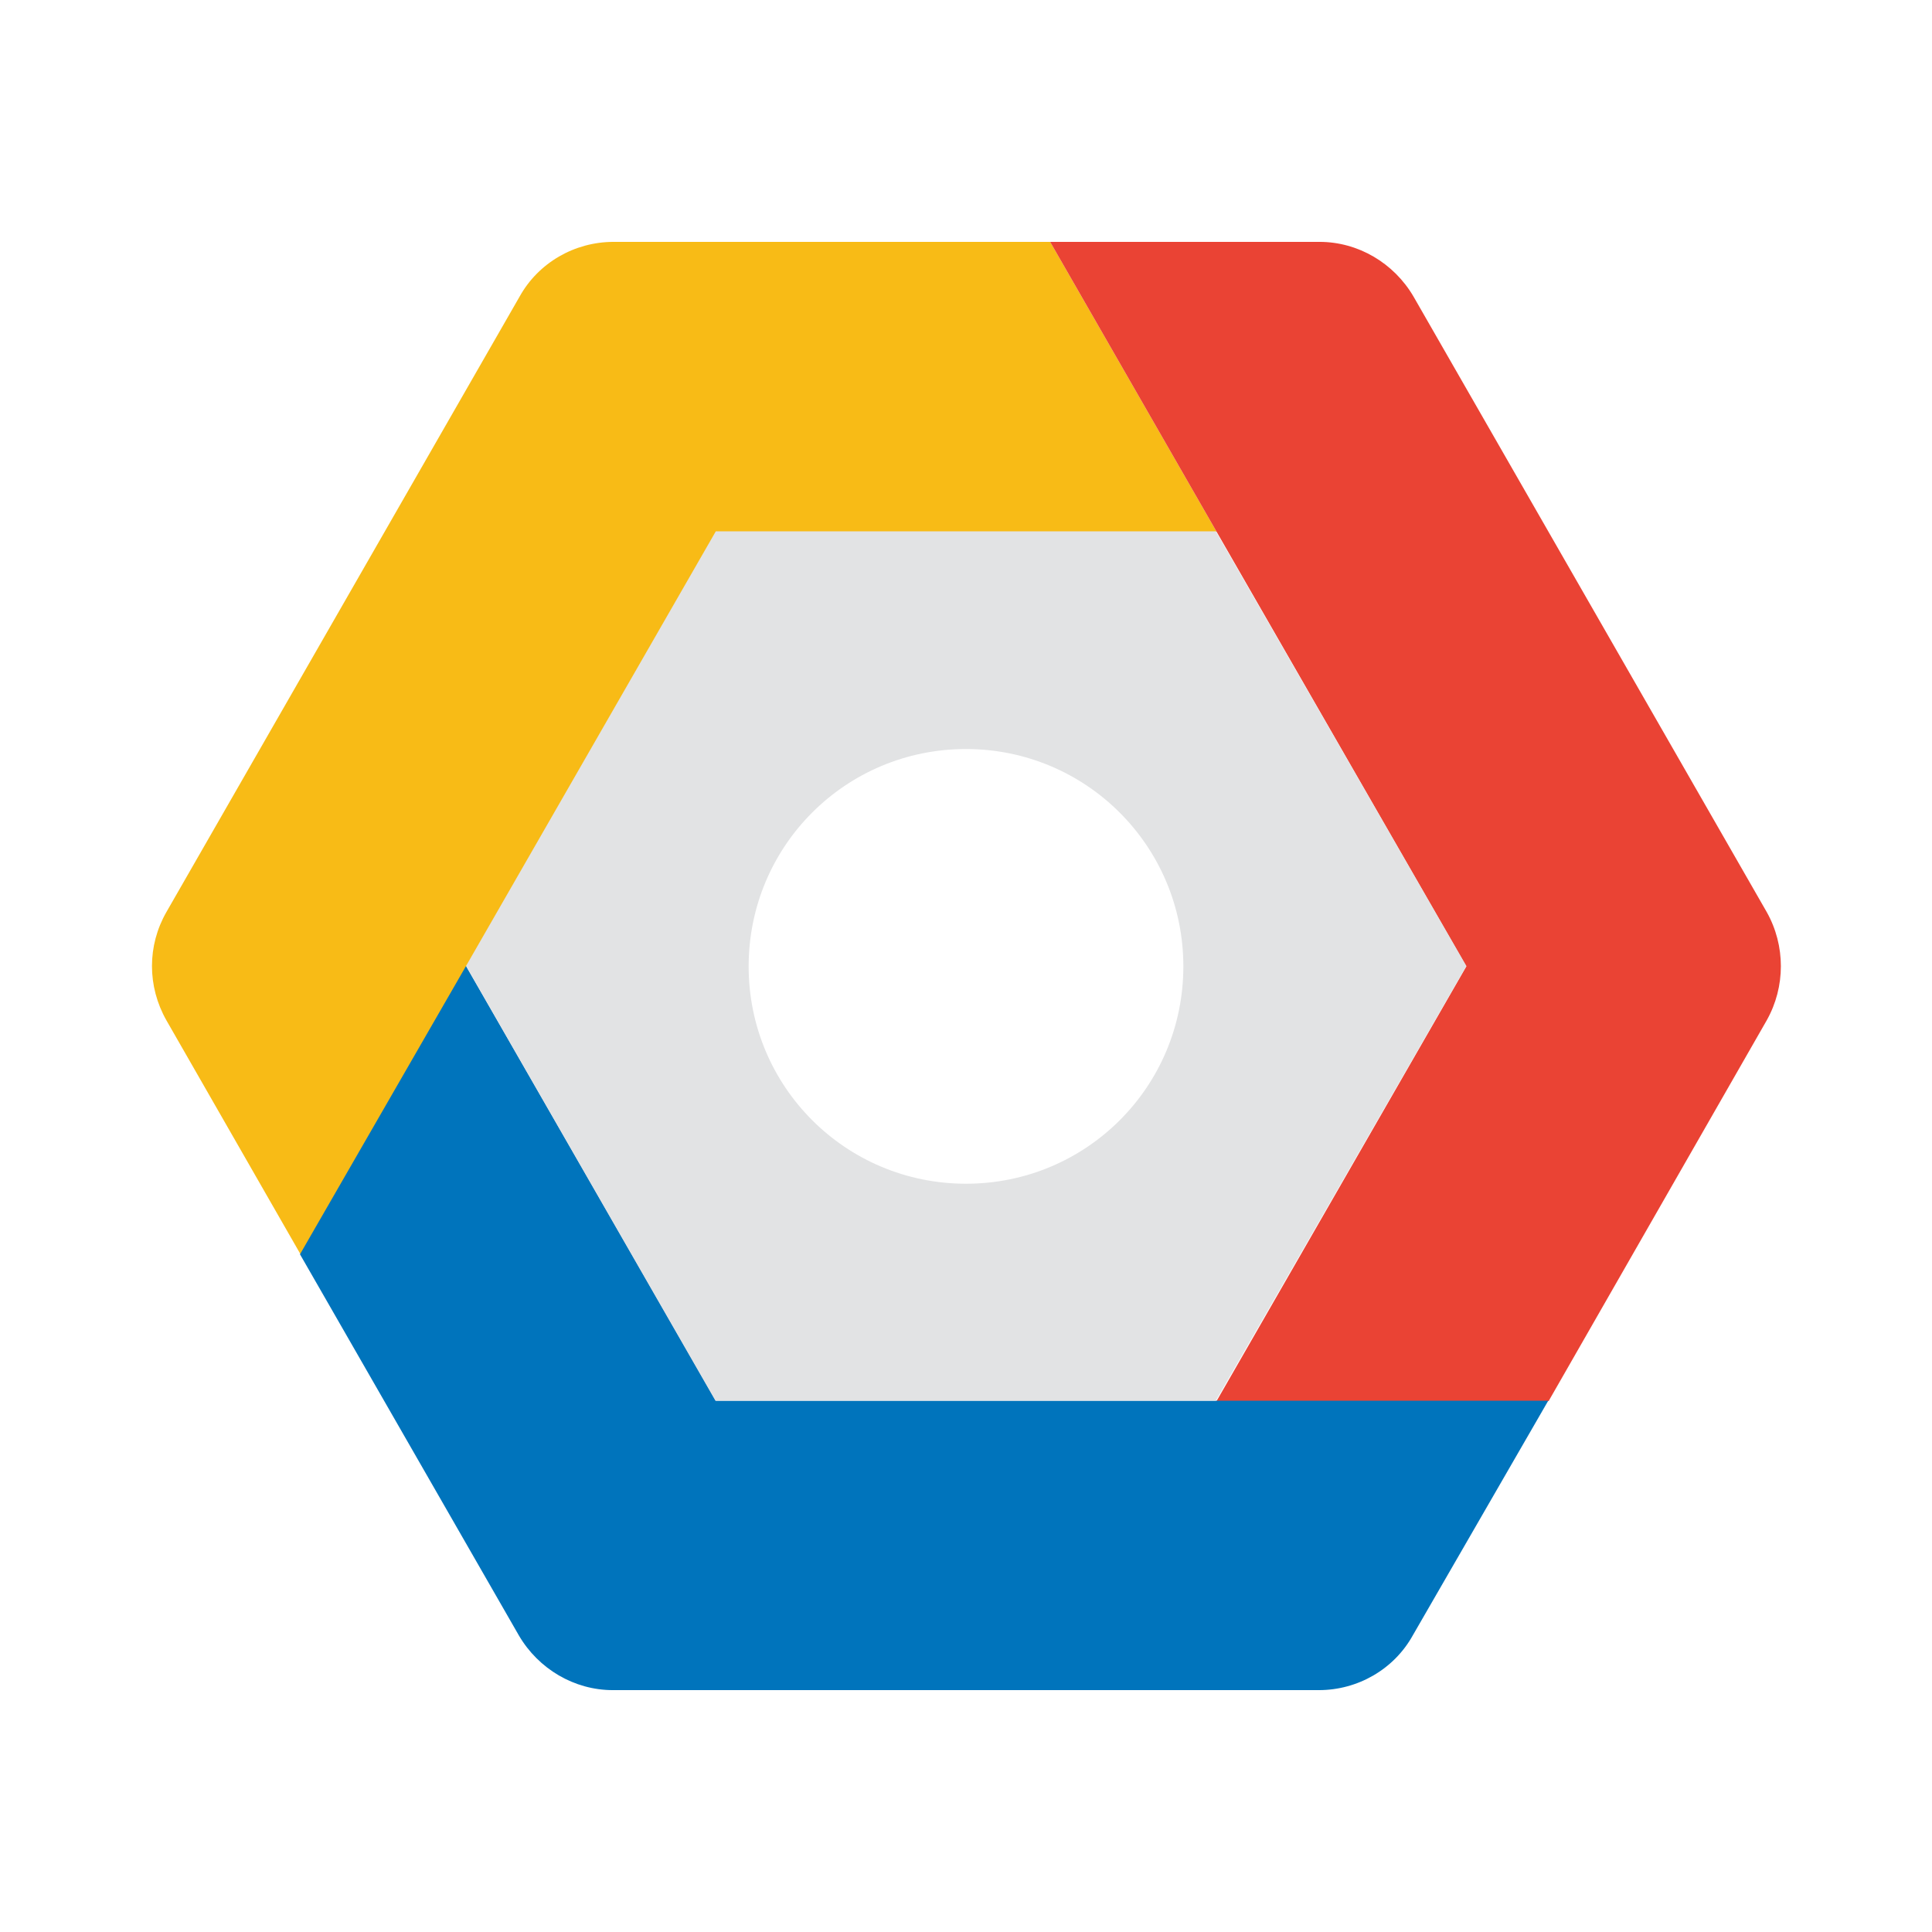
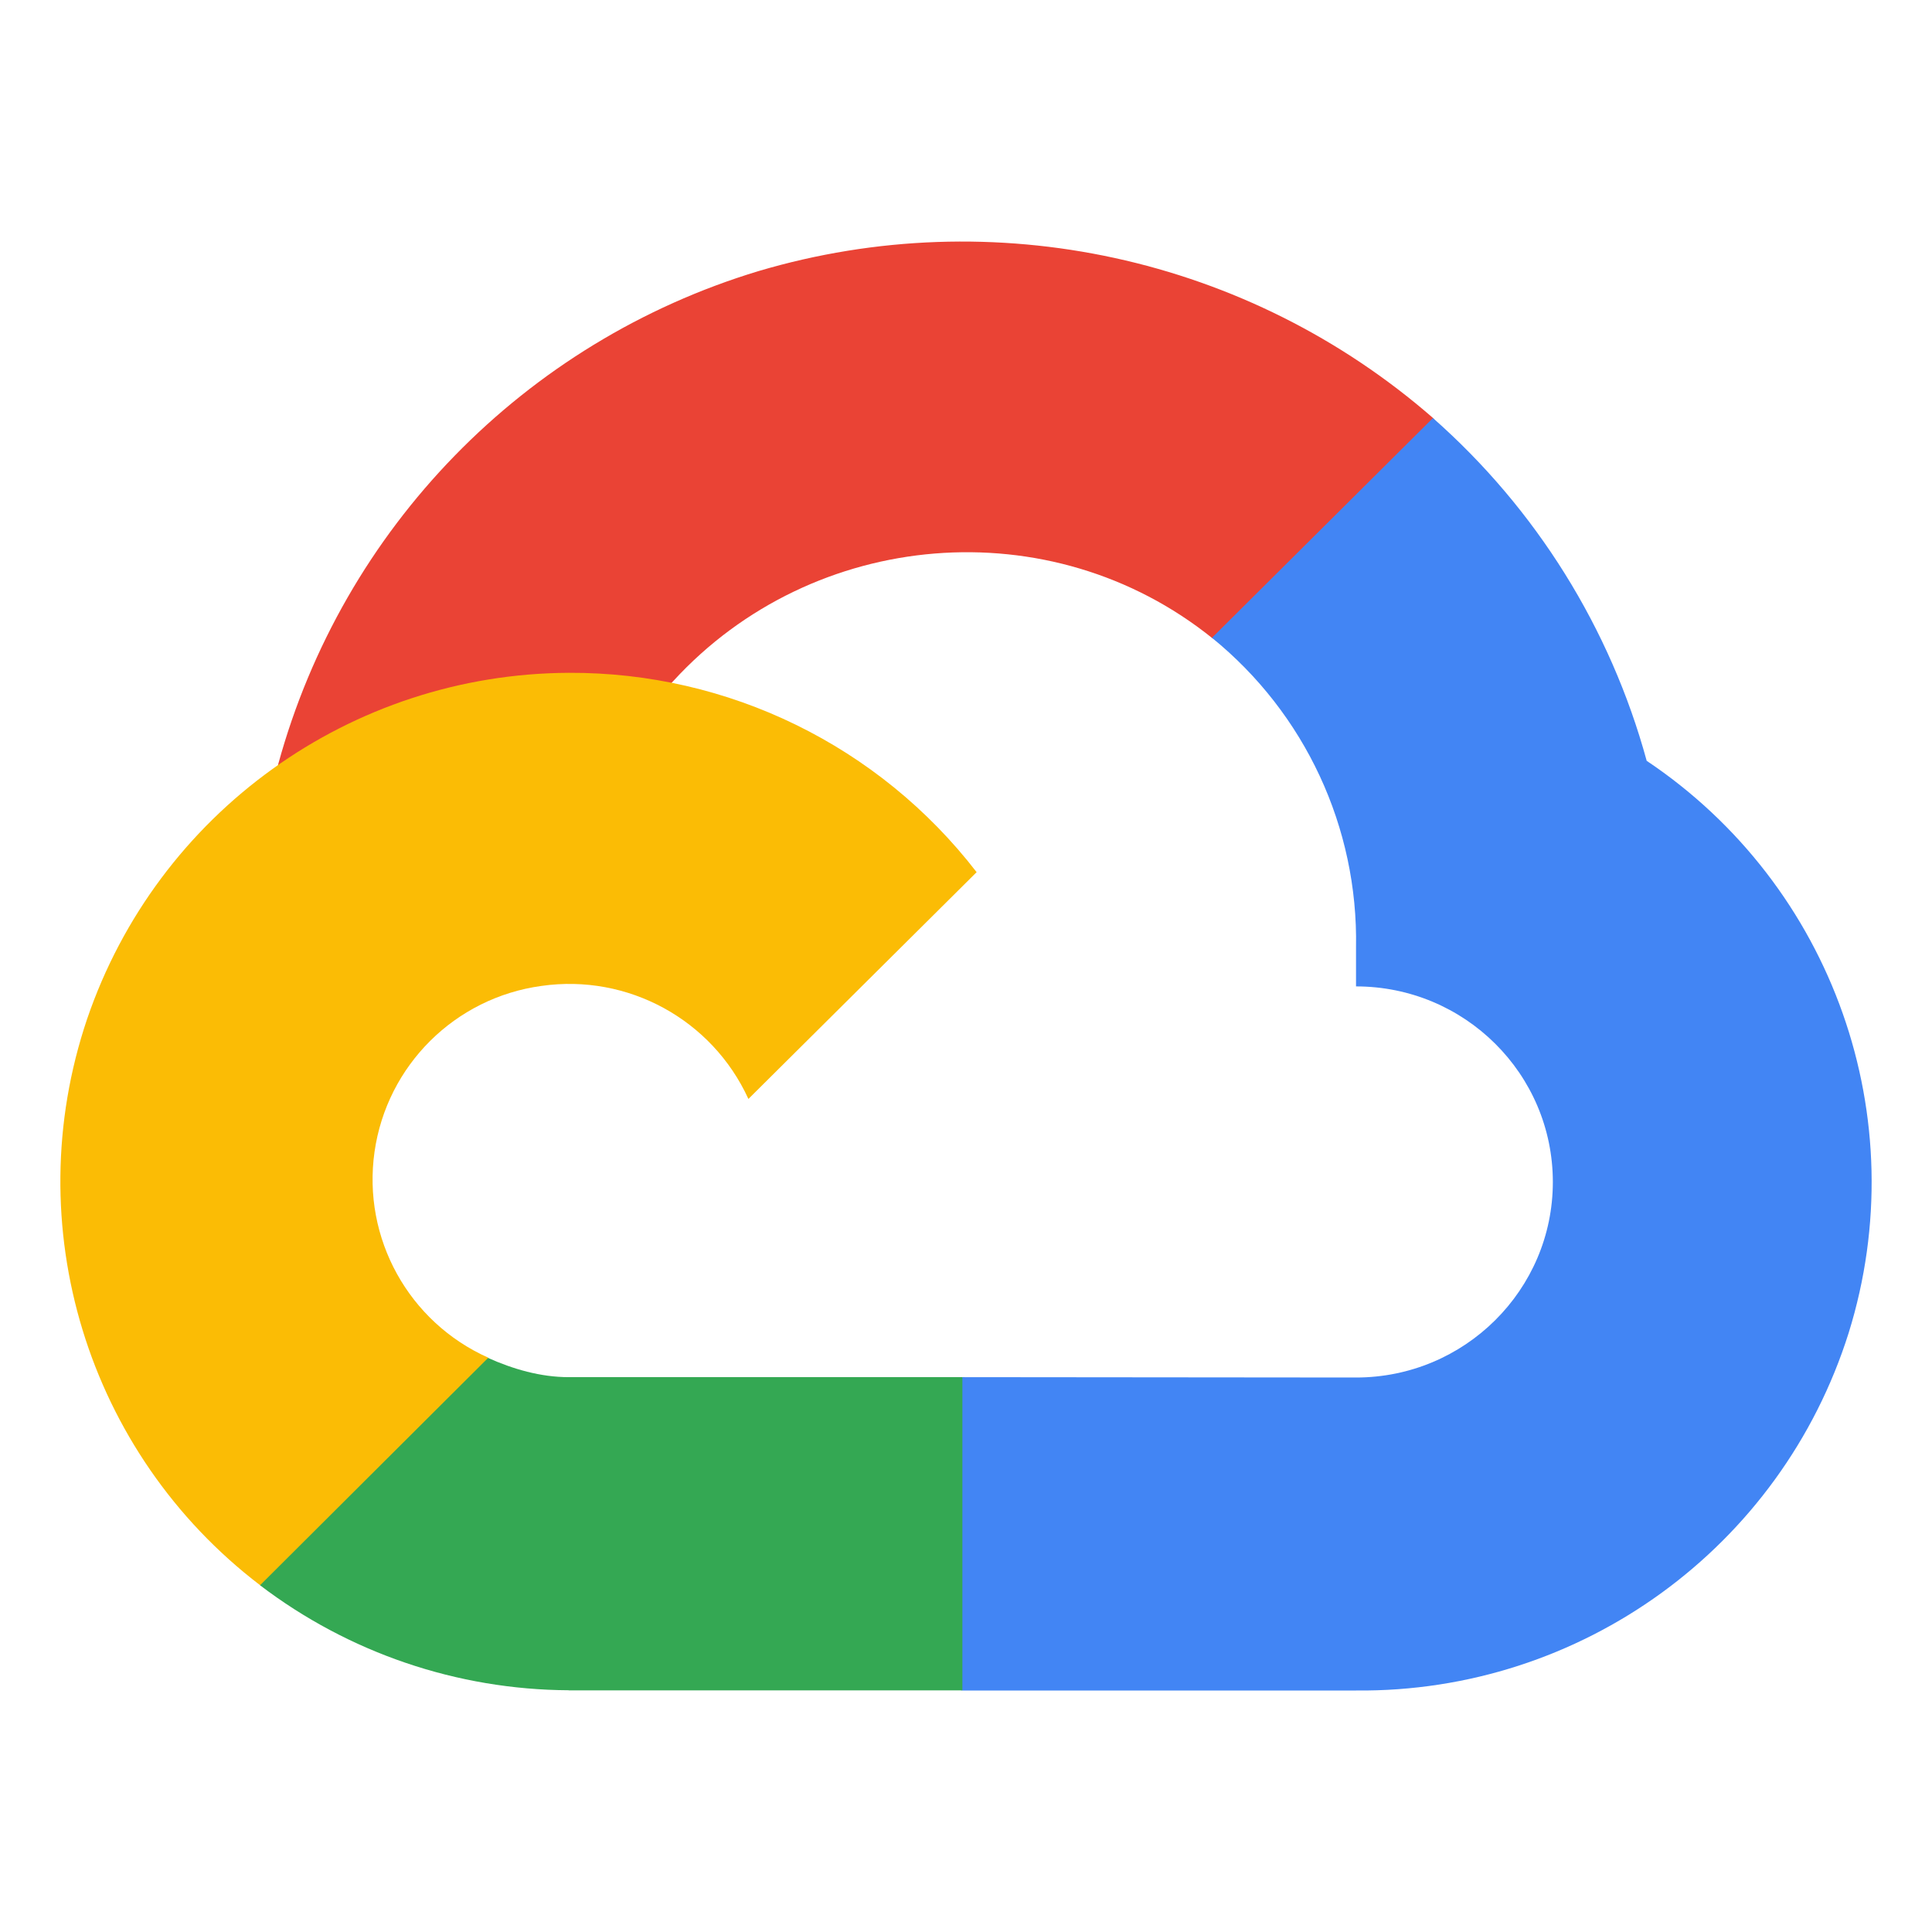
- <svg xmlns="http://www.w3.org/2000/svg" id="Layer_1" width="512" height="512" viewBox="0 0 512 512">
-   <style>.st0{fill:#f8bb16}.st1{fill:#ea4334}.st2{fill:#0074bc}.st3{fill:#e2e3e4}</style>
-   <g id="Layer_1_1_">
-     <path id="path22" class="st0" d="M322.4 140.9l-44.1-76.8H162.6c-10.3 0-19.9 5.5-24.9 14.5L44.1 241.7c-5.1 8.9-5.1 19.7 0 28.7l35.6 62.1 44-76.4 66.2-115.2h132.5z" />
-     <path id="path26" class="st1" d="M468.2 241.7L374.6 78.6c-5.2-8.9-14.7-14.5-24.9-14.5h-71.4l44.1 76.8 66.2 115.2-66.2 115.2h88l57.8-100.9c5-8.9 5-19.8 0-28.7" />
-     <path id="path30" class="st2" d="M410.3 371.2H189.7L123.5 256l-44 76.4 58 101c5.2 8.9 14.7 14.5 24.9 14.5h187.1c10.3 0 19.9-5.5 24.9-14.5l35.9-62.2z" />
-     <path class="st3" d="M322.2 371.2H189.6L123.5 256l66.2-115.2h132.5L388.6 256l-66.4 115.2zM256 198.5c-31.9 0-57.6 25.7-57.6 57.6s25.7 57.6 57.6 57.6 57.6-25.7 57.6-57.6-25.8-57.6-57.6-57.6z" />
-   </g>
+ <svg xmlns="http://www.w3.org/2000/svg" width="800px" height="800px" viewBox="0 0 16 16" fill="none">
+   <path fill="#EA4335" d="M10.313 5.376l1.887-1.5-.332-.414a5.935 5.935 0 00-5.586-1.217 5.89 5.89 0 00-3.978 4.084c-.03.113.312-.098.463-.056l2.608-.428s.127-.124.201-.205c1.16-1.266 3.126-1.432 4.465-.354l.272.09z" />
+   <path fill="#4285F4" d="M13.637 6.3a5.835 5.835 0 00-1.77-2.838l-1.83 1.82a3.226 3.226 0 011.193 2.564v.323c.9 0 1.63.725 1.63 1.62 0 .893-.73 1.619-1.63 1.619l-3.257-.003-.325.035v2.507l.325.053h3.257a4.234 4.234 0 004.08-2.962A4.199 4.199 0 0013.636 6.3z" />
+   <path fill="#34A853" d="M4.711 13.999H7.97v-2.594H4.71c-.232 0-.461-.066-.672-.161l-.458.14-1.313 1.297-.114.447a4.254 4.254 0 002.557.87z" />
+   <path fill="#FBBC05" d="M4.711 5.572A4.234 4.234 0 00.721 8.44a4.206 4.206 0 001.433 4.688l1.89-1.884a1.617 1.617 0 01.44-3.079 1.63 1.63 0 011.714.936l1.89-1.878A4.24 4.24 0 004.71 5.572z" />
</svg>
